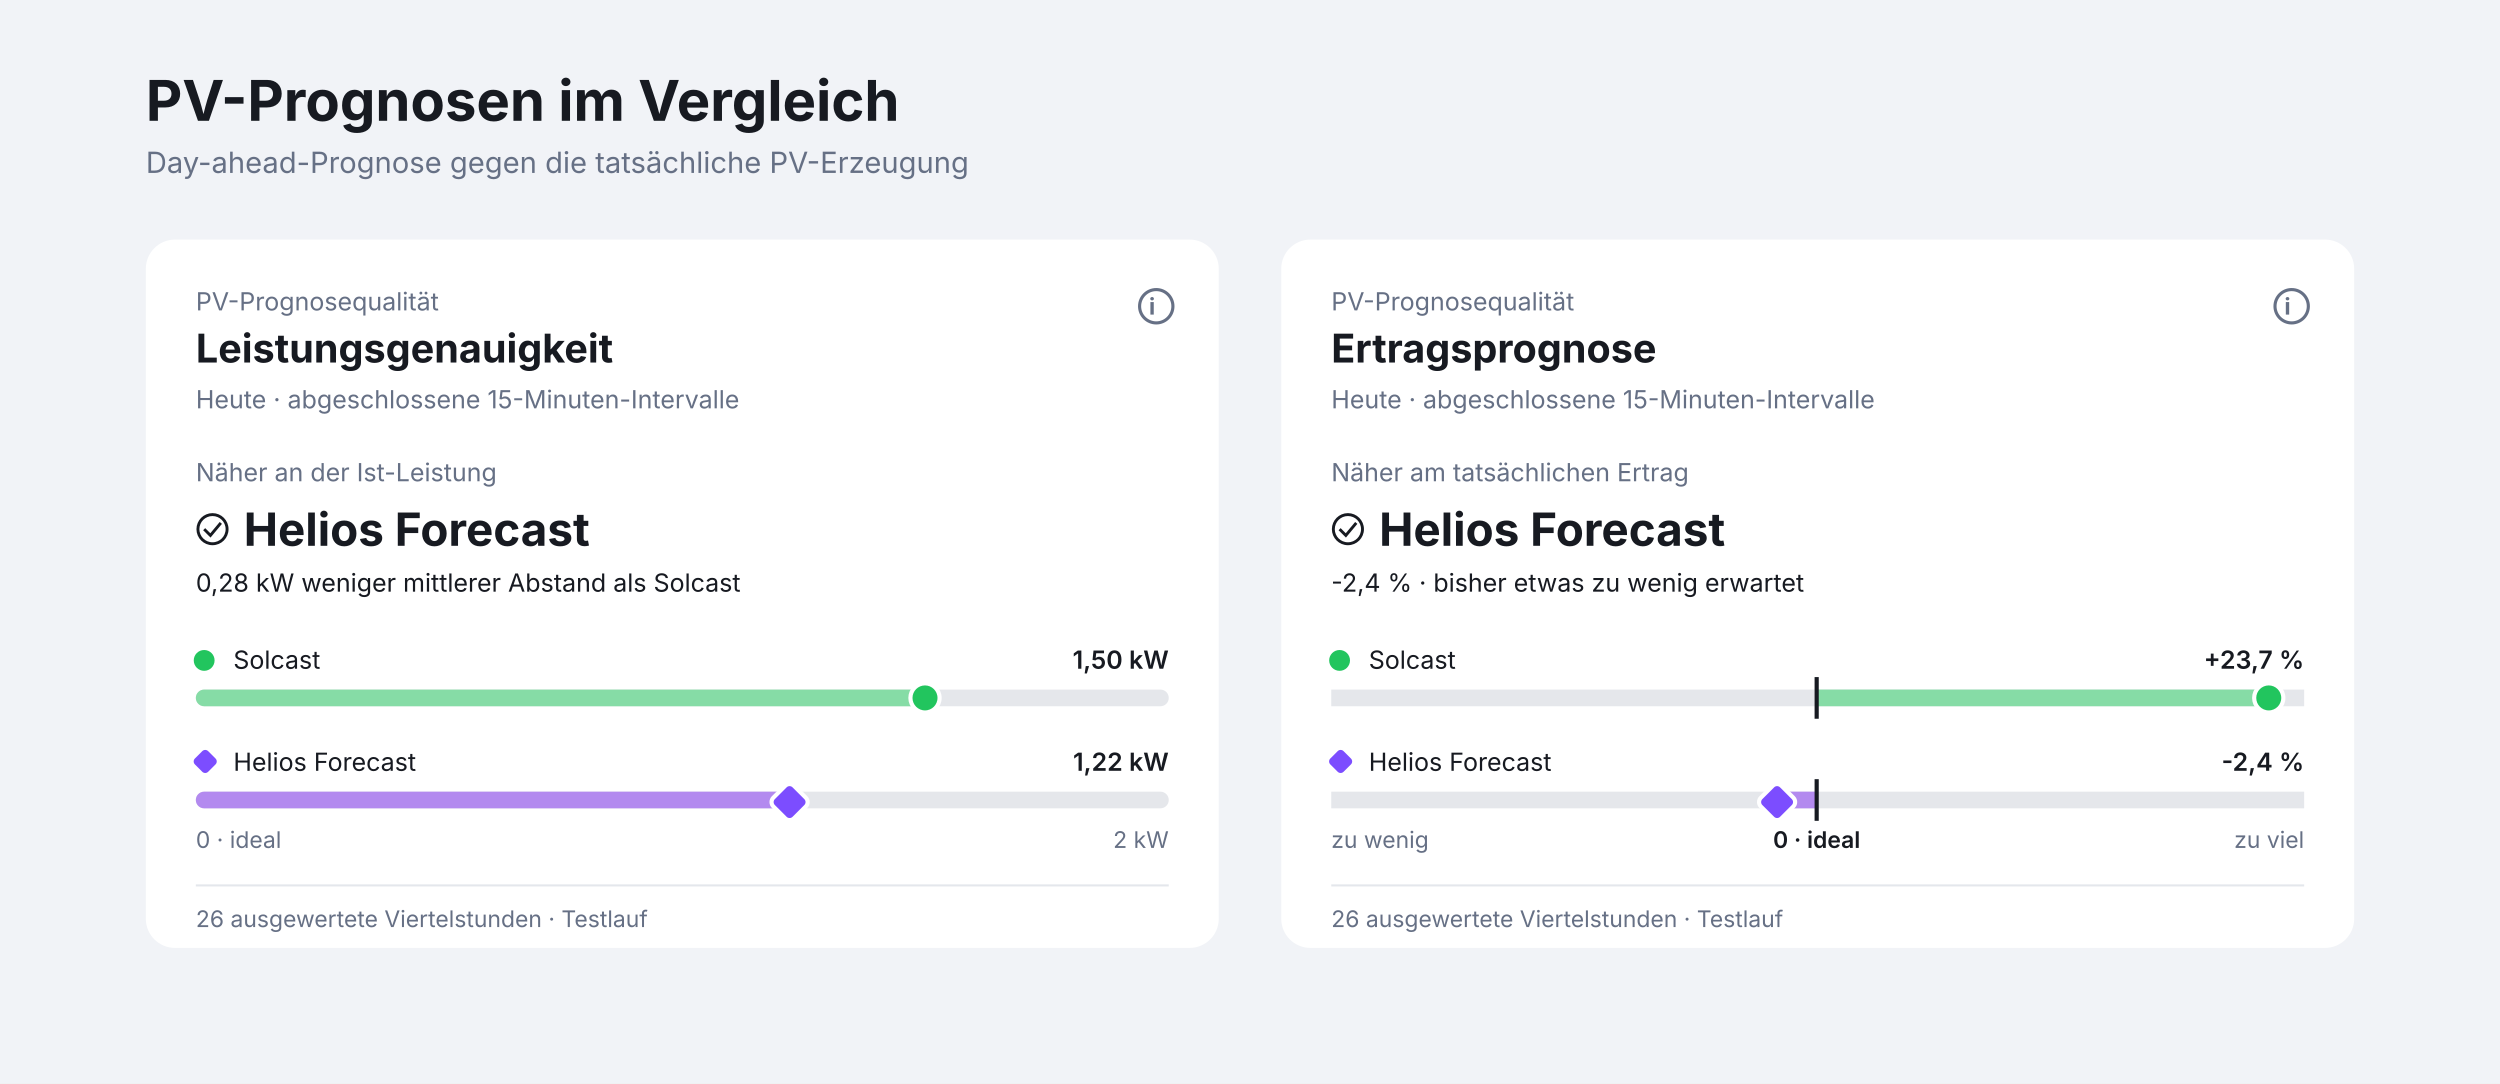
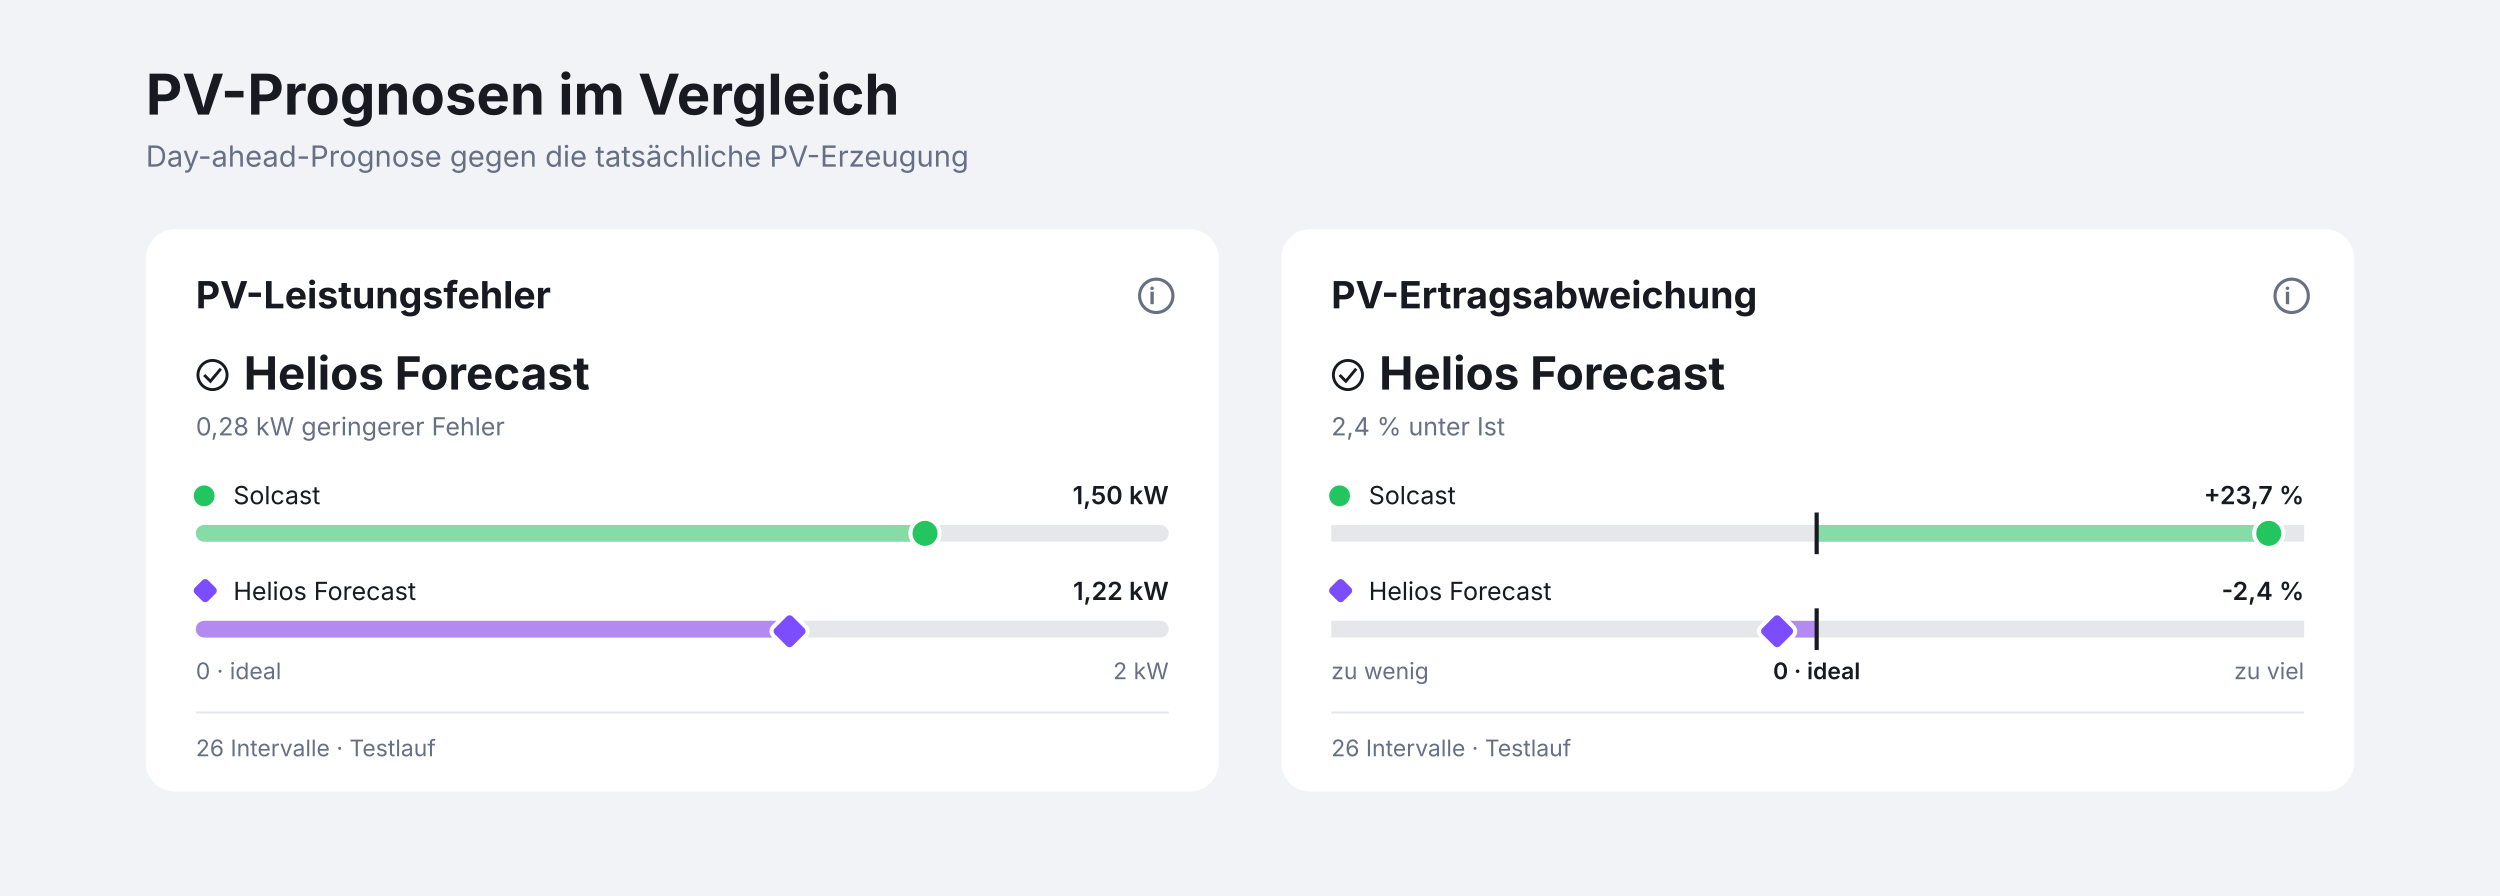
- <svg xmlns="http://www.w3.org/2000/svg" width="1200" height="520" viewBox="0 0 1200 520" role="img" aria-labelledby="title desc">
-   <rect width="1200" height="520" fill="#f1f3f7" />
-   <text x="70" y="58" fill="#171a21" font-family="Inter,Arial,sans-serif" font-size="27" font-weight="700">PV-Prognosen im Vergleich</text>
-   <text x="70" y="83" fill="#667085" font-family="Inter,Arial,sans-serif" font-size="14">Day-ahead-Prognose gegen die tatsächliche PV-Erzeugung</text>
-   <g transform="translate(70 115)" font-family="Inter,Arial,sans-serif">
-     <rect width="515" height="340" rx="14" fill="#ffffff" />
-     <text x="24" y="34" fill="#667085" font-size="12">PV-Prognosequalität</text>
-     <text x="24" y="59" fill="#171a21" font-size="19" font-weight="700">Leistungsgenauigkeit</text>
-     <text x="24" y="81" fill="#667085" font-size="12">Heute · abgeschlossene 15-Minuten-Intervalle</text>
+ <svg xmlns="http://www.w3.org/2000/svg" width="1200" height="430" viewBox="0 0 1200 430" role="img" aria-labelledby="title desc">
+   <rect width="1200" height="430" fill="#f1f3f7" />
+   <text x="70" y="55" fill="#171a21" font-family="Inter,Arial,sans-serif" font-size="27" font-weight="700">PV-Prognosen im Vergleich</text>
+   <text x="70" y="80" fill="#667085" font-family="Inter,Arial,sans-serif" font-size="14">Day-ahead-Prognose gegen die tatsächliche PV-Erzeugung</text>
+   <g transform="translate(70 110)" font-family="Inter,Arial,sans-serif">
+     <rect width="515" height="270" rx="14" fill="#ffffff" />
+     <text x="24" y="38" fill="#171a21" font-size="18" font-weight="700">PV-Leistungsfehler</text>
    <circle cx="485" cy="32" r="8" fill="none" stroke="#667085" stroke-width="1.5" />
    <text x="483" y="36" text-anchor="middle" fill="#667085" font-size="11" font-weight="700">i</text>
-     <text x="24" y="116" fill="#667085" font-size="12">Näher an der Ist-Leistung</text>
-     <circle cx="32" cy="139" r="7" fill="none" stroke="#171a21" stroke-width="1.4" />
-     <path d="m28 139 3 3 5-6" fill="none" stroke="#171a21" stroke-width="1.4" />
-     <text x="47" y="147" fill="#171a21" font-size="22" font-weight="700">Helios Forecast</text>
-     <text x="24" y="169" fill="#171a21" font-size="12">0,28 kW weniger mittlerer Abstand als Solcast</text>
-     <circle cx="28" cy="202" r="5" fill="#22c55e" />
-     <text x="42" y="206" fill="#171a21" font-size="12">Solcast</text>
-     <text x="491" y="206" text-anchor="end" fill="#171a21" font-size="12" font-weight="600">1,50 kW</text>
-     <rect x="24" y="216" width="467" height="8" rx="4" fill="#e5e7eb" />
-     <rect x="24" y="216" width="350" height="8" rx="4" fill="#86dca6" />
-     <circle cx="374" cy="220" r="7" fill="#22c55e" stroke="#fff" stroke-width="2" />
-     <rect x="24" y="246" width="9" height="9" rx="2" transform="rotate(45 28.5 250.5)" fill="#7c4dff" />
-     <text x="42" y="255" fill="#171a21" font-size="12">Helios Forecast</text>
-     <text x="491" y="255" text-anchor="end" fill="#171a21" font-size="12" font-weight="600">1,22 kW</text>
-     <rect x="24" y="265" width="467" height="8" rx="4" fill="#e5e7eb" />
-     <rect x="24" y="265" width="285" height="8" rx="4" fill="#b38aef" />
-     <rect x="302" y="263" width="14" height="14" rx="3" transform="rotate(45 309 270)" fill="#7c4dff" stroke="#fff" stroke-width="2" />
-     <text x="24" y="292" fill="#667085" font-size="11">0 · ideal</text>
-     <text x="491" y="292" text-anchor="end" fill="#667085" font-size="11">2 kW</text>
-     <line x1="24" y1="310" x2="491" y2="310" stroke="#e4e7ec" />
-     <text x="24" y="330" fill="#667085" font-size="11">26 ausgewertete Viertelstunden · Testlauf</text>
+     <circle cx="32" cy="70" r="7" fill="none" stroke="#171a21" stroke-width="1.4" />
+     <path d="m28 70 3 3 5-6" fill="none" stroke="#171a21" stroke-width="1.4" />
+     <text x="47" y="77" fill="#171a21" font-size="22" font-weight="700">Helios Forecast</text>
+     <text x="24" y="99" fill="#667085" font-size="12">0,28 kW geringerer Fehler</text>
+     <circle cx="28" cy="128" r="5" fill="#22c55e" />
+     <text x="42" y="132" fill="#171a21" font-size="12">Solcast</text>
+     <text x="491" y="132" text-anchor="end" fill="#171a21" font-size="12" font-weight="600">1,50 kW</text>
+     <rect x="24" y="142" width="467" height="8" rx="4" fill="#e5e7eb" />
+     <rect x="24" y="142" width="350" height="8" rx="4" fill="#86dca6" />
+     <circle cx="374" cy="146" r="7" fill="#22c55e" stroke="#fff" stroke-width="2" />
+     <rect x="24" y="169" width="9" height="9" rx="2" transform="rotate(45 28.5 173.5)" fill="#7c4dff" />
+     <text x="42" y="178" fill="#171a21" font-size="12">Helios Forecast</text>
+     <text x="491" y="178" text-anchor="end" fill="#171a21" font-size="12" font-weight="600">1,22 kW</text>
+     <rect x="24" y="188" width="467" height="8" rx="4" fill="#e5e7eb" />
+     <rect x="24" y="188" width="285" height="8" rx="4" fill="#b38aef" />
+     <rect x="302" y="186" width="14" height="14" rx="3" transform="rotate(45 309 193)" fill="#7c4dff" stroke="#fff" stroke-width="2" />
+     <text x="24" y="216" fill="#667085" font-size="11">0 · ideal</text>
+     <text x="491" y="216" text-anchor="end" fill="#667085" font-size="11">2 kW</text>
+     <line x1="24" y1="232" x2="491" y2="232" stroke="#e4e7ec" />
+     <text x="24" y="253" fill="#667085" font-size="11">26 Intervalle · Testlauf</text>
  </g>
-   <g transform="translate(615 115)" font-family="Inter,Arial,sans-serif">
-     <rect width="515" height="340" rx="14" fill="#ffffff" />
-     <text x="24" y="34" fill="#667085" font-size="12">PV-Prognosequalität</text>
-     <text x="24" y="59" fill="#171a21" font-size="19" font-weight="700">Ertragsprognose</text>
-     <text x="24" y="81" fill="#667085" font-size="12">Heute · abgeschlossene 15-Minuten-Intervalle</text>
+   <g transform="translate(615 110)" font-family="Inter,Arial,sans-serif">
+     <rect width="515" height="270" rx="14" fill="#ffffff" />
+     <text x="24" y="38" fill="#171a21" font-size="18" font-weight="700">PV-Ertragsabweichung</text>
    <circle cx="485" cy="32" r="8" fill="none" stroke="#667085" stroke-width="1.5" />
    <text x="483" y="36" text-anchor="middle" fill="#667085" font-size="11" font-weight="700">i</text>
-     <text x="24" y="116" fill="#667085" font-size="12">Näher am tatsächlichen Ertrag</text>
-     <circle cx="32" cy="139" r="7" fill="none" stroke="#171a21" stroke-width="1.4" />
-     <path d="m28 139 3 3 5-6" fill="none" stroke="#171a21" stroke-width="1.4" />
-     <text x="47" y="147" fill="#171a21" font-size="22" font-weight="700">Helios Forecast</text>
-     <text x="24" y="169" fill="#171a21" font-size="12">-2,4 % · bisher etwas zu wenig erwartet</text>
-     <circle cx="28" cy="202" r="5" fill="#22c55e" />
-     <text x="42" y="206" fill="#171a21" font-size="12">Solcast</text>
-     <text x="491" y="206" text-anchor="end" fill="#171a21" font-size="12" font-weight="600">+23,7 %</text>
-     <rect x="24" y="216" width="467" height="8" fill="#e5e7eb" />
-     <rect x="257" y="216" width="217" height="8" fill="#86dca6" />
-     <line x1="257" y1="210" x2="257" y2="230" stroke="#171a21" stroke-width="2" />
-     <circle cx="474" cy="220" r="7" fill="#22c55e" stroke="#fff" stroke-width="2" />
-     <rect x="24" y="246" width="9" height="9" rx="2" transform="rotate(45 28.5 250.5)" fill="#7c4dff" />
-     <text x="42" y="255" fill="#171a21" font-size="12">Helios Forecast</text>
-     <text x="491" y="255" text-anchor="end" fill="#171a21" font-size="12" font-weight="600">-2,4 %</text>
-     <rect x="24" y="265" width="467" height="8" fill="#e5e7eb" />
-     <rect x="238" y="265" width="19" height="8" fill="#b38aef" />
-     <line x1="257" y1="259" x2="257" y2="279" stroke="#171a21" stroke-width="2" />
-     <rect x="231" y="263" width="14" height="14" rx="3" transform="rotate(45 238 270)" fill="#7c4dff" stroke="#fff" stroke-width="2" />
-     <text x="24" y="292" fill="#667085" font-size="11">zu wenig</text>
-     <text x="257" y="292" text-anchor="middle" fill="#171a21" font-size="11" font-weight="600">0 · ideal</text>
-     <text x="491" y="292" text-anchor="end" fill="#667085" font-size="11">zu viel</text>
-     <line x1="24" y1="310" x2="491" y2="310" stroke="#e4e7ec" />
-     <text x="24" y="330" fill="#667085" font-size="11">26 ausgewertete Viertelstunden · Testlauf</text>
+     <circle cx="32" cy="70" r="7" fill="none" stroke="#171a21" stroke-width="1.4" />
+     <path d="m28 70 3 3 5-6" fill="none" stroke="#171a21" stroke-width="1.4" />
+     <text x="47" y="77" fill="#171a21" font-size="22" font-weight="700">Helios Forecast</text>
+     <text x="24" y="99" fill="#667085" font-size="12">2,4 % unter Ist</text>
+     <circle cx="28" cy="128" r="5" fill="#22c55e" />
+     <text x="42" y="132" fill="#171a21" font-size="12">Solcast</text>
+     <text x="491" y="132" text-anchor="end" fill="#171a21" font-size="12" font-weight="600">+23,7 %</text>
+     <rect x="24" y="142" width="467" height="8" fill="#e5e7eb" />
+     <rect x="257" y="142" width="217" height="8" fill="#86dca6" />
+     <line x1="257" y1="136" x2="257" y2="156" stroke="#171a21" stroke-width="2" />
+     <circle cx="474" cy="146" r="7" fill="#22c55e" stroke="#fff" stroke-width="2" />
+     <rect x="24" y="169" width="9" height="9" rx="2" transform="rotate(45 28.5 173.5)" fill="#7c4dff" />
+     <text x="42" y="178" fill="#171a21" font-size="12">Helios Forecast</text>
+     <text x="491" y="178" text-anchor="end" fill="#171a21" font-size="12" font-weight="600">-2,4 %</text>
+     <rect x="24" y="188" width="467" height="8" fill="#e5e7eb" />
+     <rect x="238" y="188" width="19" height="8" fill="#b38aef" />
+     <line x1="257" y1="182" x2="257" y2="202" stroke="#171a21" stroke-width="2" />
+     <rect x="231" y="186" width="14" height="14" rx="3" transform="rotate(45 238 193)" fill="#7c4dff" stroke="#fff" stroke-width="2" />
+     <text x="24" y="216" fill="#667085" font-size="11">zu wenig</text>
+     <text x="257" y="216" text-anchor="middle" fill="#171a21" font-size="11" font-weight="600">0 · ideal</text>
+     <text x="491" y="216" text-anchor="end" fill="#667085" font-size="11">zu viel</text>
+     <line x1="24" y1="232" x2="491" y2="232" stroke="#e4e7ec" />
+     <text x="24" y="253" fill="#667085" font-size="11">26 Intervalle · Testlauf</text>
  </g>
</svg>
